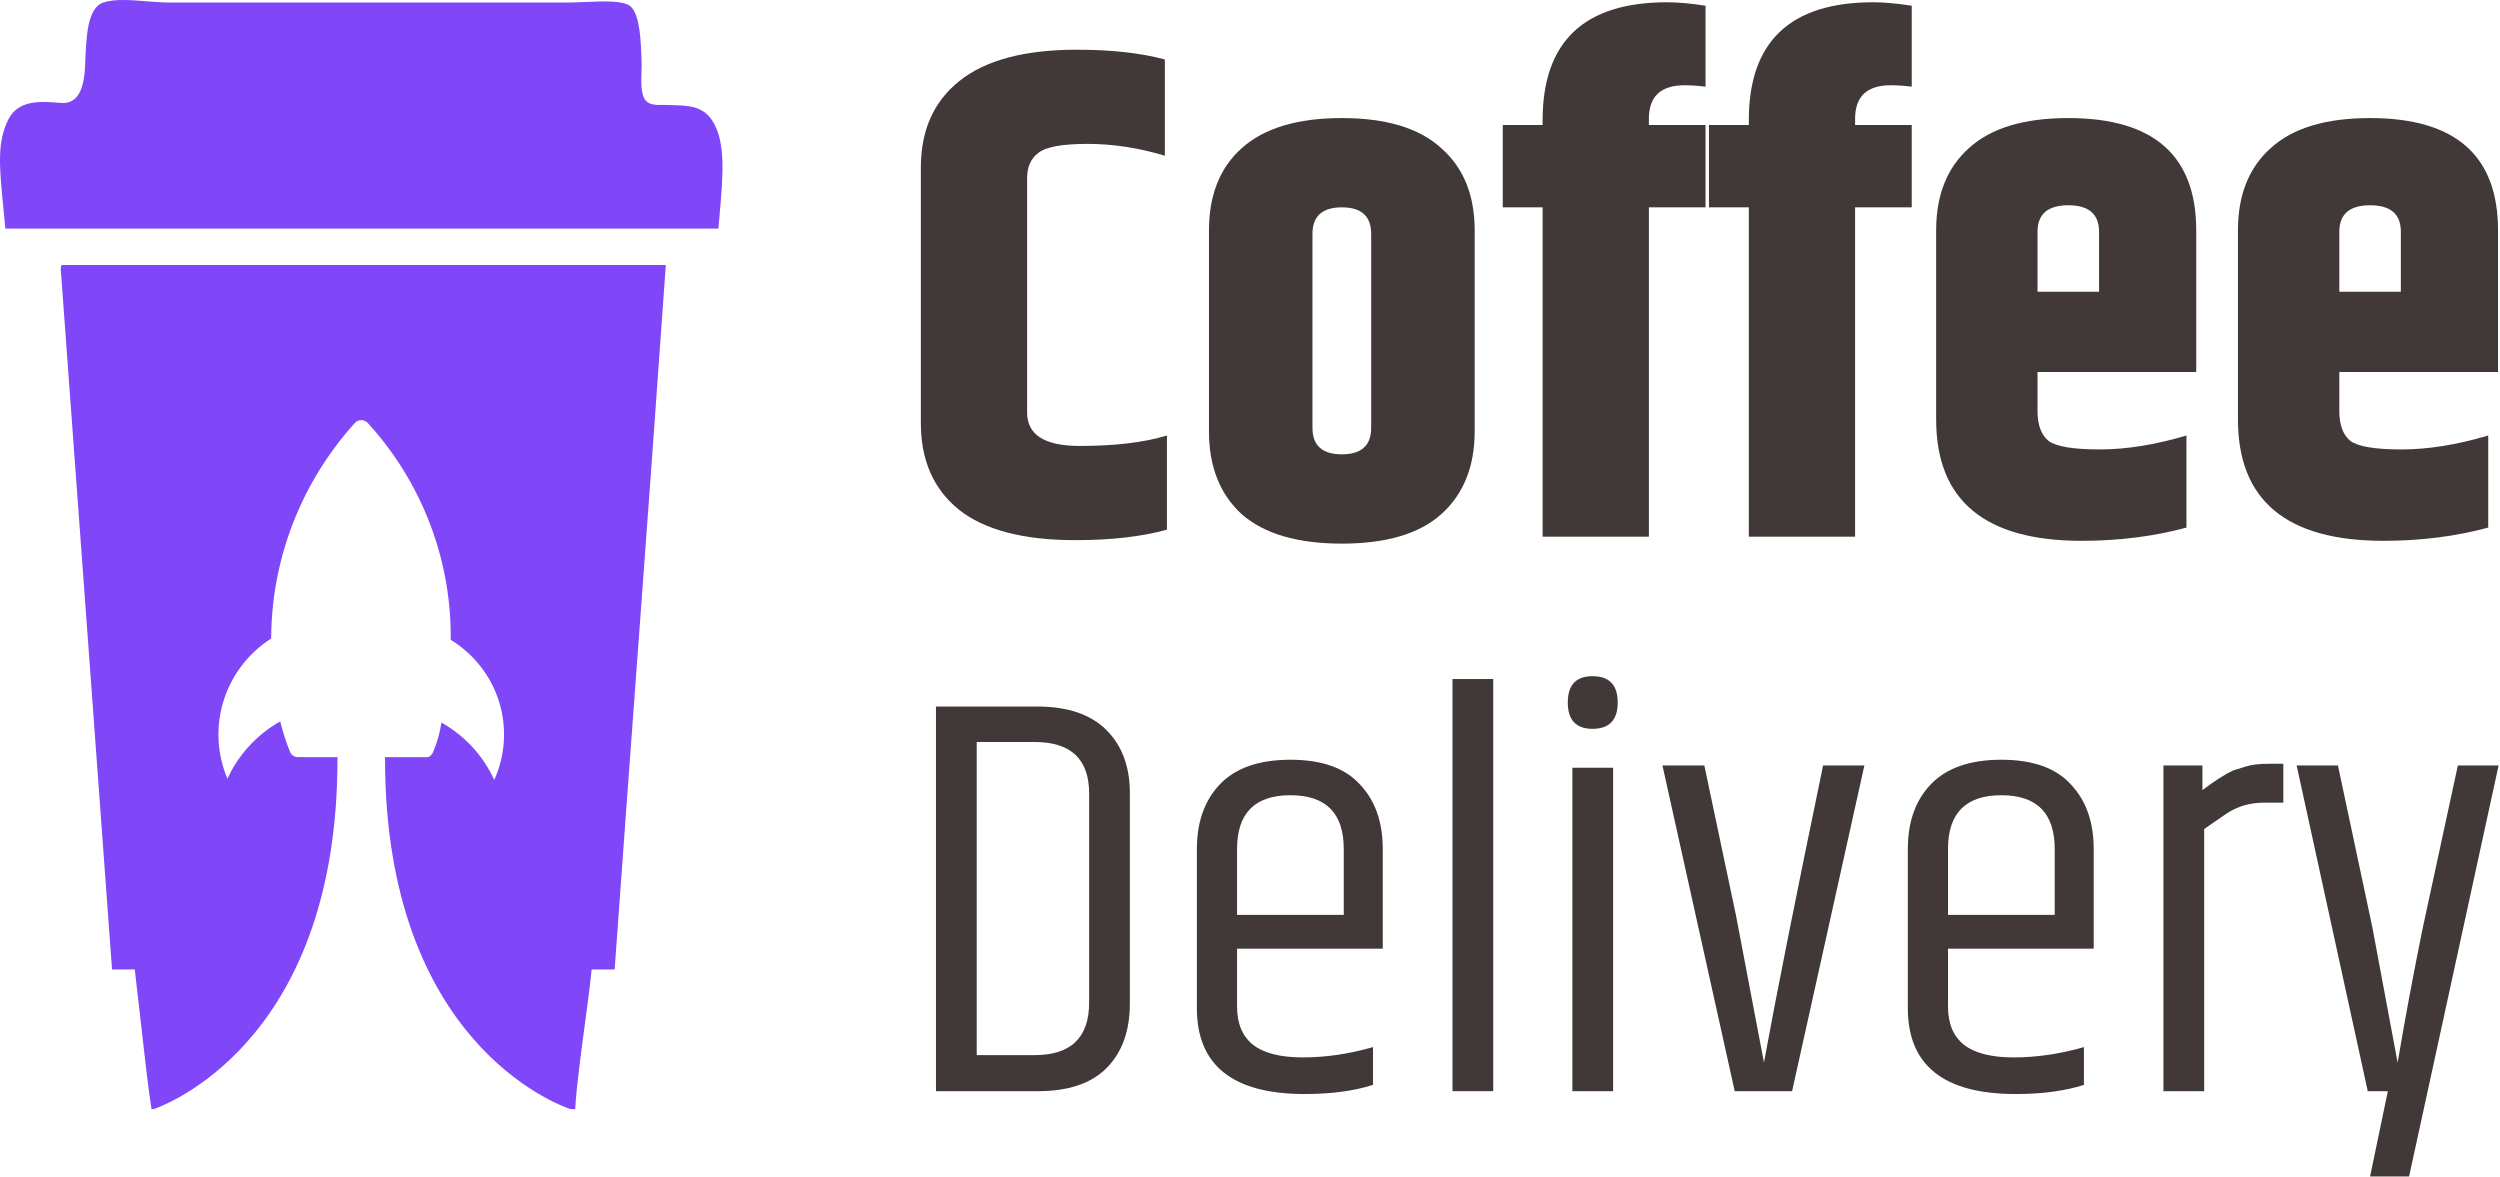
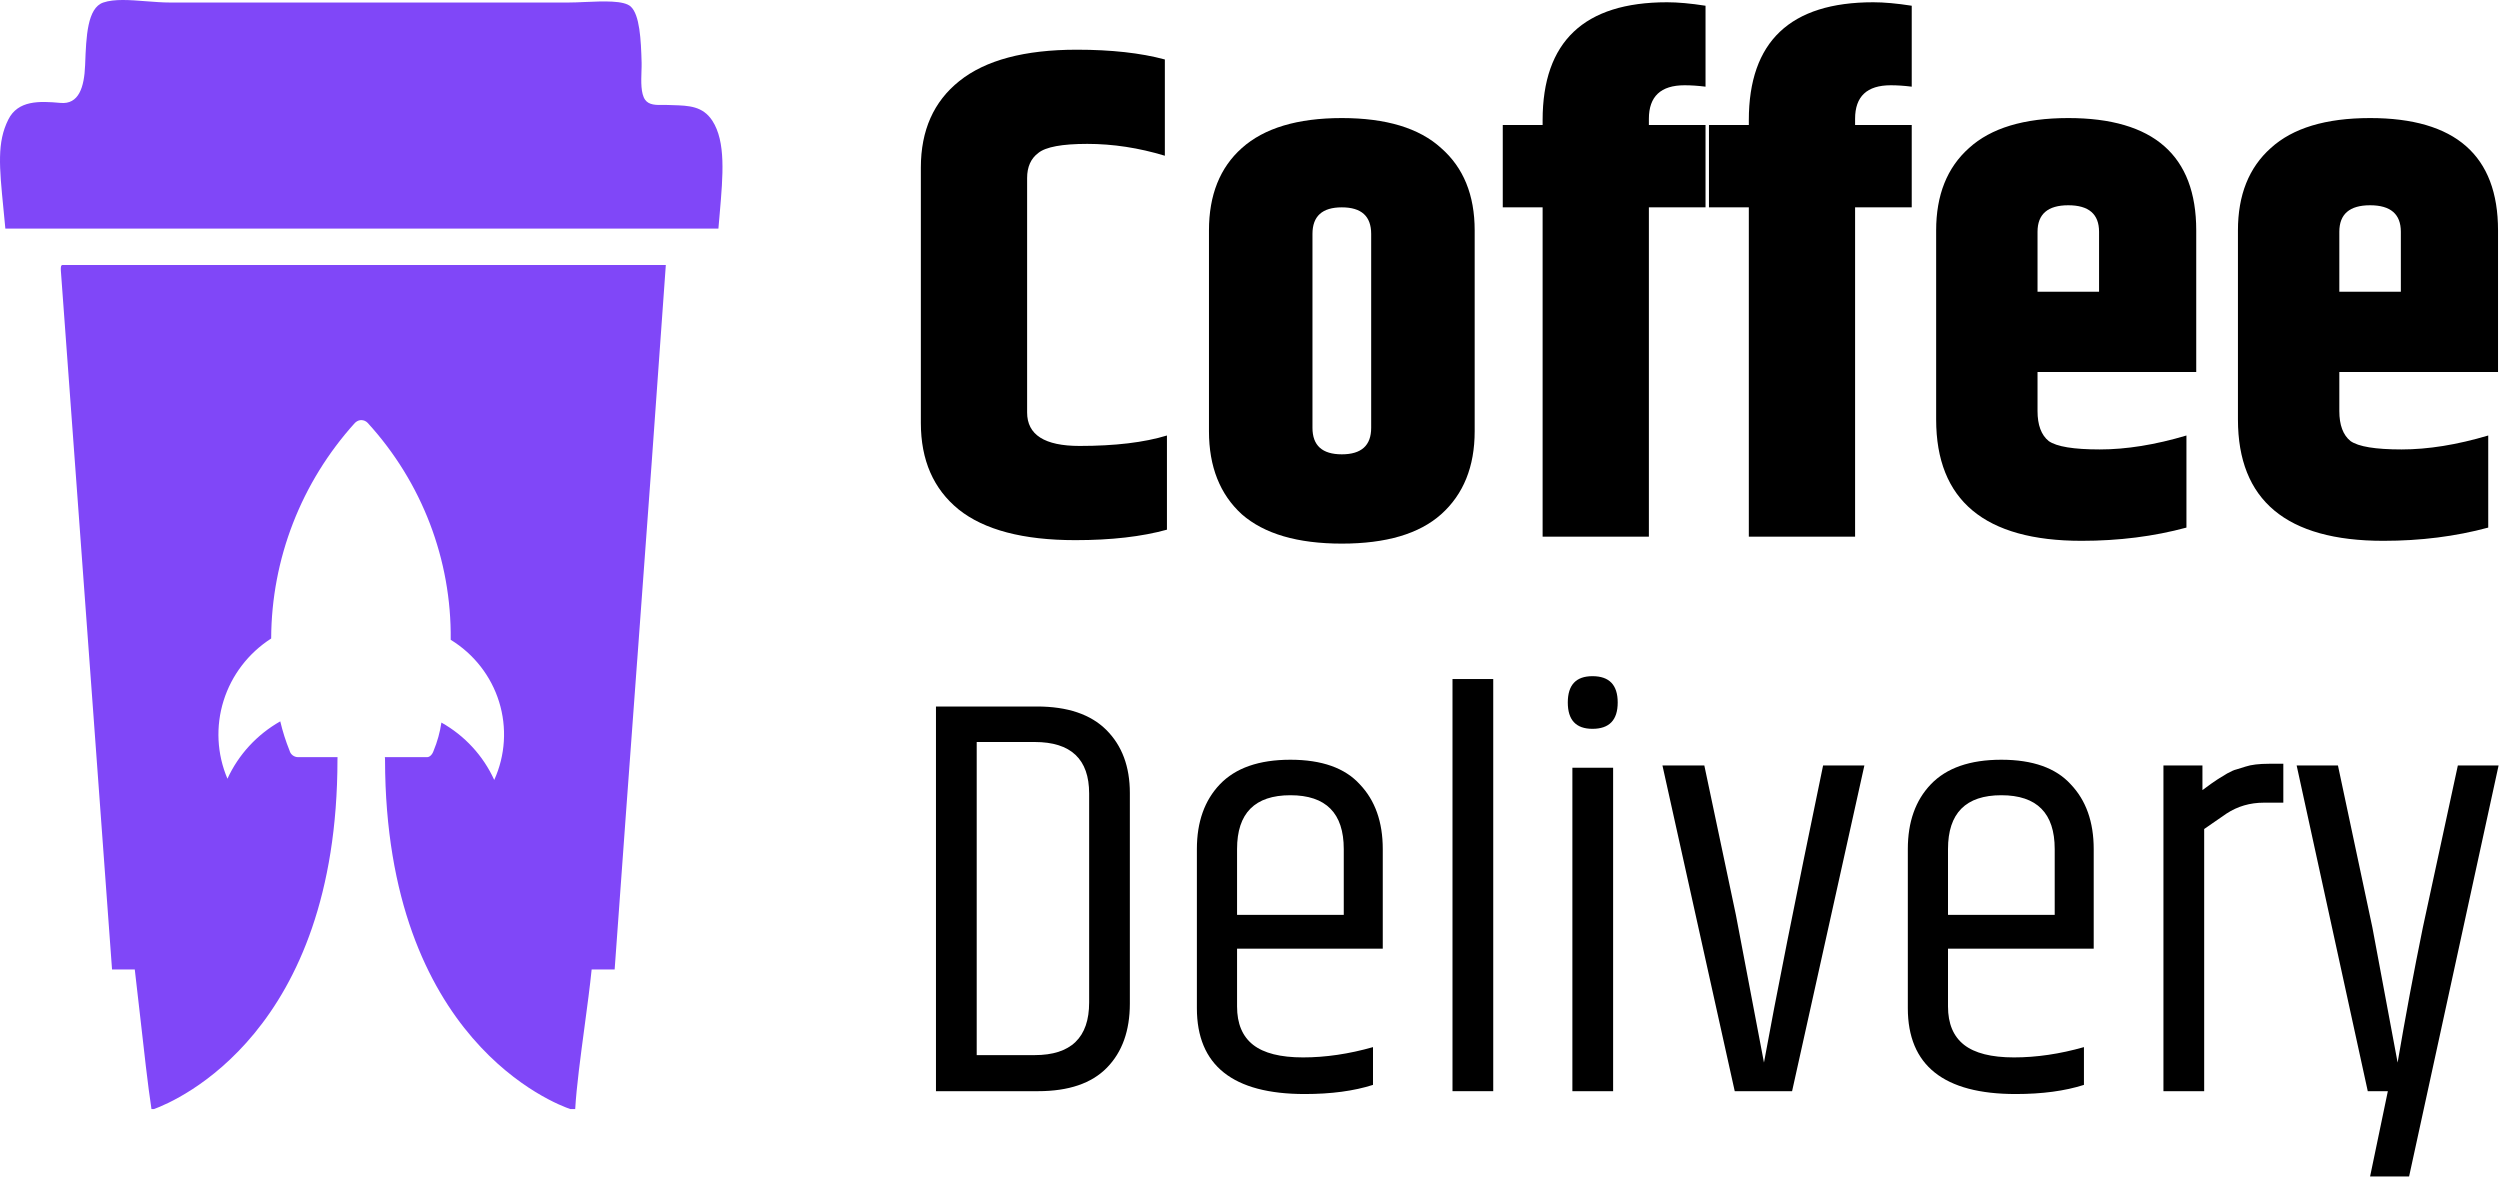
<svg xmlns="http://www.w3.org/2000/svg" width="85" height="40" viewBox="0 0 85 40" fill="none">
  <path d="M24.218 4.102C23.893 3.606 23.419 3.591 22.88 3.575C22.818 3.573 22.756 3.572 22.694 3.569C22.646 3.567 22.593 3.568 22.538 3.568C22.319 3.572 22.063 3.576 21.934 3.392C21.784 3.179 21.799 2.767 21.81 2.426C21.814 2.319 21.817 2.218 21.815 2.134C21.794 1.343 21.75 0.504 21.445 0.223C21.215 0.012 20.527 0.041 19.892 0.068C19.686 0.077 19.486 0.086 19.309 0.086H5.796C5.524 0.086 5.239 0.063 4.958 0.042C4.412 -0.001 3.885 -0.042 3.511 0.086C2.968 0.271 2.931 1.247 2.896 2.165L2.894 2.215C2.865 2.973 2.677 3.558 2.055 3.499C1.33 3.432 0.609 3.41 0.282 4.066C-0.105 4.842 -0.025 5.654 0.118 7.108C0.138 7.316 0.16 7.537 0.182 7.772H24.426C24.44 7.6 24.455 7.43 24.47 7.263C24.583 5.954 24.682 4.814 24.218 4.102Z" fill="#8047F8" />
  <path fill-rule="evenodd" clip-rule="evenodd" d="M2.07 9.215C2.449 14.339 2.823 19.47 3.198 24.601L3.198 24.604C3.401 27.39 3.605 30.176 3.809 32.961H4.582C4.635 33.397 4.695 33.935 4.759 34.502C4.888 35.654 5.03 36.926 5.15 37.708H5.236C6.024 37.42 11.471 35.092 11.474 25.822C11.473 25.795 11.473 25.769 11.476 25.743H10.13C10.065 25.742 10.002 25.72 9.951 25.681C9.899 25.641 9.862 25.586 9.846 25.524C9.715 25.2 9.609 24.866 9.529 24.526C8.738 24.974 8.109 25.656 7.733 26.477C7.376 25.637 7.329 24.698 7.601 23.827C7.873 22.955 8.446 22.206 9.22 21.709C9.229 19.004 10.242 16.397 12.066 14.38L12.095 14.355C12.148 14.309 12.216 14.284 12.286 14.283C12.327 14.284 12.367 14.293 12.404 14.309C12.441 14.326 12.475 14.35 12.503 14.38C14.348 16.4 15.355 19.032 15.324 21.753C16.112 22.236 16.697 22.985 16.969 23.861C17.241 24.737 17.183 25.681 16.804 26.518C16.43 25.696 15.801 25.012 15.008 24.567C14.959 24.897 14.87 25.219 14.742 25.527C14.698 25.658 14.609 25.743 14.521 25.743H13.085C13.088 25.758 13.089 25.774 13.09 25.79L13.091 25.794V25.801C13.091 25.815 13.091 25.829 13.091 25.842C13.11 35.378 18.902 37.543 19.39 37.708H19.557C19.6 36.957 19.739 35.921 19.874 34.91C19.967 34.214 20.059 33.53 20.116 32.961H20.898C21.149 29.453 21.407 25.955 21.664 22.456L21.664 22.454L21.665 22.453C21.994 17.979 22.323 13.504 22.638 9.009H2.12C2.061 9.02 2.065 9.117 2.07 9.215ZM12.286 14.283L12.284 14.283H12.287L12.286 14.283Z" fill="#8047F8" />
-   <path d="M31.309 5.698C31.309 4.433 31.745 3.453 32.616 2.757C33.504 2.045 34.835 1.69 36.61 1.69C37.783 1.69 38.781 1.8 39.605 2.022V5.295C38.718 5.026 37.838 4.892 36.967 4.892C36.111 4.892 35.556 4.995 35.303 5.2C35.049 5.39 34.922 5.674 34.922 6.054V14.024C34.922 14.783 35.516 15.162 36.705 15.162C37.909 15.162 38.9 15.044 39.676 14.807V18.009C38.821 18.246 37.783 18.365 36.562 18.365C34.787 18.365 33.464 18.017 32.593 17.321C31.737 16.625 31.309 15.645 31.309 14.38V5.698Z" fill="#403937" />
-   <path d="M46.62 7.952C46.62 7.351 46.288 7.05 45.622 7.05C44.956 7.05 44.624 7.351 44.624 7.952V14.546C44.624 15.147 44.956 15.447 45.622 15.447C46.288 15.447 46.62 15.147 46.62 14.546V7.952ZM41.105 7.833C41.105 6.631 41.478 5.698 42.223 5.034C42.983 4.354 44.117 4.014 45.622 4.014C47.128 4.014 48.253 4.354 48.998 5.034C49.758 5.698 50.139 6.631 50.139 7.833V14.664C50.139 15.866 49.758 16.807 48.998 17.487C48.253 18.151 47.128 18.483 45.622 18.483C44.117 18.483 42.983 18.151 42.223 17.487C41.478 16.807 41.105 15.866 41.105 14.664V7.833Z" fill="#403937" />
-   <path d="M52.449 4.085C52.449 1.413 53.86 0.077 56.681 0.077C57.045 0.077 57.481 0.116 57.988 0.195V2.947C57.734 2.915 57.497 2.899 57.275 2.899C56.467 2.899 56.062 3.279 56.062 4.038V4.251H57.988V7.05H56.062V18.246H52.449V7.05H51.094V4.251H52.449V4.085Z" fill="#403937" />
-   <path d="M59.46 4.085C59.46 1.413 60.87 0.077 63.691 0.077C64.056 0.077 64.492 0.116 64.999 0.195V2.947C64.745 2.915 64.508 2.899 64.286 2.899C63.477 2.899 63.073 3.279 63.073 4.038V4.251H64.999V7.05H63.073V18.246H59.46V7.05H58.105V4.251H59.46V4.085Z" fill="#403937" />
-   <path d="M65.829 14.261V7.833C65.829 6.631 66.201 5.698 66.946 5.034C67.691 4.354 68.816 4.014 70.322 4.014C73.222 4.014 74.672 5.287 74.672 7.833V12.648H69.276V13.976C69.276 14.451 69.403 14.791 69.656 14.996C69.926 15.186 70.504 15.281 71.392 15.281C72.295 15.281 73.278 15.123 74.339 14.807V17.938C73.23 18.238 72.041 18.388 70.774 18.388C67.477 18.388 65.829 17.012 65.829 14.261ZM69.276 9.92H71.368V7.88C71.368 7.28 71.019 6.979 70.322 6.979C69.625 6.979 69.276 7.28 69.276 7.88V9.92Z" fill="#403937" />
-   <path d="M76.09 14.261V7.833C76.09 6.631 76.462 5.698 77.207 5.034C77.952 4.354 79.077 4.014 80.583 4.014C83.483 4.014 84.933 5.287 84.933 7.833V12.648H79.537V13.976C79.537 14.451 79.664 14.791 79.917 14.996C80.187 15.186 80.765 15.281 81.653 15.281C82.556 15.281 83.538 15.123 84.6 14.807V17.938C83.491 18.238 82.302 18.388 81.034 18.388C77.738 18.388 76.09 17.012 76.09 14.261ZM79.537 9.92H81.629V7.88C81.629 7.28 81.28 6.979 80.583 6.979C79.886 6.979 79.537 7.28 79.537 7.88V9.92Z" fill="#403937" />
-   <path d="M37.031 26.98C37.031 25.812 36.413 25.228 35.178 25.228H33.208V35.874H35.178C36.413 35.874 37.031 35.277 37.031 34.083V26.98ZM31.823 24.021H35.255C36.296 24.021 37.083 24.287 37.616 24.819C38.149 25.351 38.415 26.065 38.415 26.96V34.122C38.415 35.044 38.155 35.77 37.635 36.302C37.115 36.834 36.335 37.1 35.294 37.1H31.823V24.021Z" fill="#403937" />
-   <path d="M40.694 34.278V28.867C40.694 27.946 40.955 27.213 41.475 26.668C42.008 26.11 42.807 25.831 43.874 25.831C44.94 25.831 45.727 26.11 46.234 26.668C46.754 27.213 47.014 27.946 47.014 28.867V32.254H42.06V34.22C42.06 34.804 42.242 35.238 42.606 35.524C42.97 35.809 43.536 35.952 44.303 35.952C45.07 35.952 45.863 35.835 46.682 35.602V36.886C46.032 37.094 45.259 37.197 44.361 37.197C41.917 37.197 40.694 36.224 40.694 34.278ZM42.06 31.106H45.688V28.867C45.688 27.648 45.083 27.038 43.874 27.038C42.664 27.038 42.06 27.648 42.06 28.867V31.106Z" fill="#403937" />
-   <path d="M49.385 23.087H50.77V37.1H49.385V23.087Z" fill="#403937" />
-   <path d="M54.144 24.78C53.585 24.78 53.305 24.482 53.305 23.885C53.305 23.288 53.585 22.99 54.144 22.99C54.716 22.99 55.002 23.288 55.002 23.885C55.002 24.482 54.716 24.78 54.144 24.78ZM53.461 26.104H54.846V37.1H53.461V26.104Z" fill="#403937" />
-   <path d="M61.985 26.026H63.389L60.931 37.1H58.981L56.523 26.026H57.947L59.02 31.106L59.975 36.127C60.366 33.973 61.035 30.606 61.985 26.026Z" fill="#403937" />
-   <path d="M64.866 34.278V28.867C64.866 27.946 65.126 27.213 65.647 26.668C66.18 26.11 66.979 25.831 68.046 25.831C69.112 25.831 69.899 26.11 70.406 26.668C70.926 27.213 71.186 27.946 71.186 28.867V32.254H66.232V34.22C66.232 34.804 66.414 35.238 66.778 35.524C67.142 35.809 67.707 35.952 68.475 35.952C69.242 35.952 70.035 35.835 70.854 35.602V36.886C70.204 37.094 69.43 37.197 68.533 37.197C66.089 37.197 64.866 36.224 64.866 34.278ZM66.232 31.106H69.86V28.867C69.86 27.648 69.255 27.038 68.046 27.038C66.836 27.038 66.232 27.648 66.232 28.867V31.106Z" fill="#403937" />
-   <path d="M77.146 25.968H77.633V27.291H76.97C76.502 27.291 76.079 27.414 75.702 27.661C75.585 27.739 75.332 27.914 74.942 28.186V37.1H73.557V26.026H74.883V26.863C74.922 26.837 75.02 26.766 75.176 26.649C75.345 26.532 75.442 26.467 75.468 26.454C75.507 26.428 75.592 26.376 75.722 26.299C75.865 26.221 75.969 26.175 76.034 26.162C76.112 26.136 76.216 26.104 76.346 26.065C76.541 26 76.808 25.968 77.146 25.968Z" fill="#403937" />
-   <path d="M83.567 26.026H84.952L81.909 40H80.583L81.187 37.1H80.504L78.086 26.026H79.49L80.661 31.534L81.519 36.127C81.779 34.596 82.065 33.065 82.377 31.534L83.567 26.026Z" fill="#403937" />
+   <path d="M31.309 5.698C31.309 4.433 31.745 3.453 32.616 2.757C33.504 2.045 34.835 1.69 36.61 1.69C37.783 1.69 38.781 1.8 39.605 2.022V5.295C38.718 5.026 37.838 4.892 36.967 4.892C36.111 4.892 35.556 4.995 35.303 5.2C35.049 5.39 34.922 5.674 34.922 6.054V14.024C34.922 14.783 35.516 15.162 36.705 15.162C37.909 15.162 38.9 15.044 39.676 14.807V18.009C38.821 18.246 37.783 18.365 36.562 18.365C34.787 18.365 33.464 18.017 32.593 17.321C31.737 16.625 31.309 15.645 31.309 14.38V5.698Z" fill="currentColor" />
+   <path d="M46.62 7.952C46.62 7.351 46.288 7.05 45.622 7.05C44.956 7.05 44.624 7.351 44.624 7.952V14.546C44.624 15.147 44.956 15.447 45.622 15.447C46.288 15.447 46.62 15.147 46.62 14.546V7.952ZM41.105 7.833C41.105 6.631 41.478 5.698 42.223 5.034C42.983 4.354 44.117 4.014 45.622 4.014C47.128 4.014 48.253 4.354 48.998 5.034C49.758 5.698 50.139 6.631 50.139 7.833V14.664C50.139 15.866 49.758 16.807 48.998 17.487C48.253 18.151 47.128 18.483 45.622 18.483C44.117 18.483 42.983 18.151 42.223 17.487C41.478 16.807 41.105 15.866 41.105 14.664V7.833Z" fill="currentColor" />
+   <path d="M52.449 4.085C52.449 1.413 53.86 0.077 56.681 0.077C57.045 0.077 57.481 0.116 57.988 0.195V2.947C57.734 2.915 57.497 2.899 57.275 2.899C56.467 2.899 56.062 3.279 56.062 4.038V4.251H57.988V7.05H56.062V18.246H52.449V7.05H51.094V4.251H52.449V4.085Z" fill="currentColor" />
+   <path d="M59.46 4.085C59.46 1.413 60.87 0.077 63.691 0.077C64.056 0.077 64.492 0.116 64.999 0.195V2.947C64.745 2.915 64.508 2.899 64.286 2.899C63.477 2.899 63.073 3.279 63.073 4.038V4.251H64.999V7.05H63.073V18.246H59.46V7.05H58.105V4.251H59.46V4.085Z" fill="currentColor" />
+   <path d="M65.829 14.261V7.833C65.829 6.631 66.201 5.698 66.946 5.034C67.691 4.354 68.816 4.014 70.322 4.014C73.222 4.014 74.672 5.287 74.672 7.833V12.648H69.276V13.976C69.276 14.451 69.403 14.791 69.656 14.996C69.926 15.186 70.504 15.281 71.392 15.281C72.295 15.281 73.278 15.123 74.339 14.807V17.938C73.23 18.238 72.041 18.388 70.774 18.388C67.477 18.388 65.829 17.012 65.829 14.261ZM69.276 9.92H71.368V7.88C71.368 7.28 71.019 6.979 70.322 6.979C69.625 6.979 69.276 7.28 69.276 7.88V9.92Z" fill="currentColor" />
+   <path d="M76.09 14.261V7.833C76.09 6.631 76.462 5.698 77.207 5.034C77.952 4.354 79.077 4.014 80.583 4.014C83.483 4.014 84.933 5.287 84.933 7.833V12.648H79.537V13.976C79.537 14.451 79.664 14.791 79.917 14.996C80.187 15.186 80.765 15.281 81.653 15.281C82.556 15.281 83.538 15.123 84.6 14.807V17.938C83.491 18.238 82.302 18.388 81.034 18.388C77.738 18.388 76.09 17.012 76.09 14.261ZM79.537 9.92H81.629V7.88C81.629 7.28 81.28 6.979 80.583 6.979C79.886 6.979 79.537 7.28 79.537 7.88V9.92Z" fill="currentColor" />
+   <path d="M37.031 26.98C37.031 25.812 36.413 25.228 35.178 25.228H33.208V35.874H35.178C36.413 35.874 37.031 35.277 37.031 34.083V26.98ZM31.823 24.021H35.255C36.296 24.021 37.083 24.287 37.616 24.819C38.149 25.351 38.415 26.065 38.415 26.96V34.122C38.415 35.044 38.155 35.77 37.635 36.302C37.115 36.834 36.335 37.1 35.294 37.1H31.823V24.021Z" fill="currentColor" />
+   <path d="M40.694 34.278V28.867C40.694 27.946 40.955 27.213 41.475 26.668C42.008 26.11 42.807 25.831 43.874 25.831C44.94 25.831 45.727 26.11 46.234 26.668C46.754 27.213 47.014 27.946 47.014 28.867V32.254H42.06V34.22C42.06 34.804 42.242 35.238 42.606 35.524C42.97 35.809 43.536 35.952 44.303 35.952C45.07 35.952 45.863 35.835 46.682 35.602V36.886C46.032 37.094 45.259 37.197 44.361 37.197C41.917 37.197 40.694 36.224 40.694 34.278ZM42.06 31.106H45.688V28.867C45.688 27.648 45.083 27.038 43.874 27.038C42.664 27.038 42.06 27.648 42.06 28.867V31.106Z" fill="currentColor" />
+   <path d="M49.385 23.087H50.77V37.1H49.385V23.087Z" fill="currentColor" />
+   <path d="M54.144 24.78C53.585 24.78 53.305 24.482 53.305 23.885C53.305 23.288 53.585 22.99 54.144 22.99C54.716 22.99 55.002 23.288 55.002 23.885C55.002 24.482 54.716 24.78 54.144 24.78ZM53.461 26.104H54.846V37.1H53.461V26.104Z" fill="currentColor" />
+   <path d="M61.985 26.026H63.389L60.931 37.1H58.981L56.523 26.026H57.947L59.02 31.106L59.975 36.127C60.366 33.973 61.035 30.606 61.985 26.026Z" fill="currentColor" />
+   <path d="M64.866 34.278V28.867C64.866 27.946 65.126 27.213 65.647 26.668C66.18 26.11 66.979 25.831 68.046 25.831C69.112 25.831 69.899 26.11 70.406 26.668C70.926 27.213 71.186 27.946 71.186 28.867V32.254H66.232V34.22C66.232 34.804 66.414 35.238 66.778 35.524C67.142 35.809 67.707 35.952 68.475 35.952C69.242 35.952 70.035 35.835 70.854 35.602V36.886C70.204 37.094 69.43 37.197 68.533 37.197C66.089 37.197 64.866 36.224 64.866 34.278ZM66.232 31.106H69.86V28.867C69.86 27.648 69.255 27.038 68.046 27.038C66.836 27.038 66.232 27.648 66.232 28.867V31.106Z" fill="currentColor" />
+   <path d="M77.146 25.968H77.633V27.291H76.97C76.502 27.291 76.079 27.414 75.702 27.661C75.585 27.739 75.332 27.914 74.942 28.186V37.1H73.557V26.026H74.883V26.863C74.922 26.837 75.02 26.766 75.176 26.649C75.345 26.532 75.442 26.467 75.468 26.454C75.507 26.428 75.592 26.376 75.722 26.299C75.865 26.221 75.969 26.175 76.034 26.162C76.112 26.136 76.216 26.104 76.346 26.065C76.541 26 76.808 25.968 77.146 25.968Z" fill="currentColor" />
+   <path d="M83.567 26.026H84.952L81.909 40H80.583L81.187 37.1H80.504L78.086 26.026H79.49L80.661 31.534L81.519 36.127C81.779 34.596 82.065 33.065 82.377 31.534L83.567 26.026Z" fill="currentColor" />
</svg>
